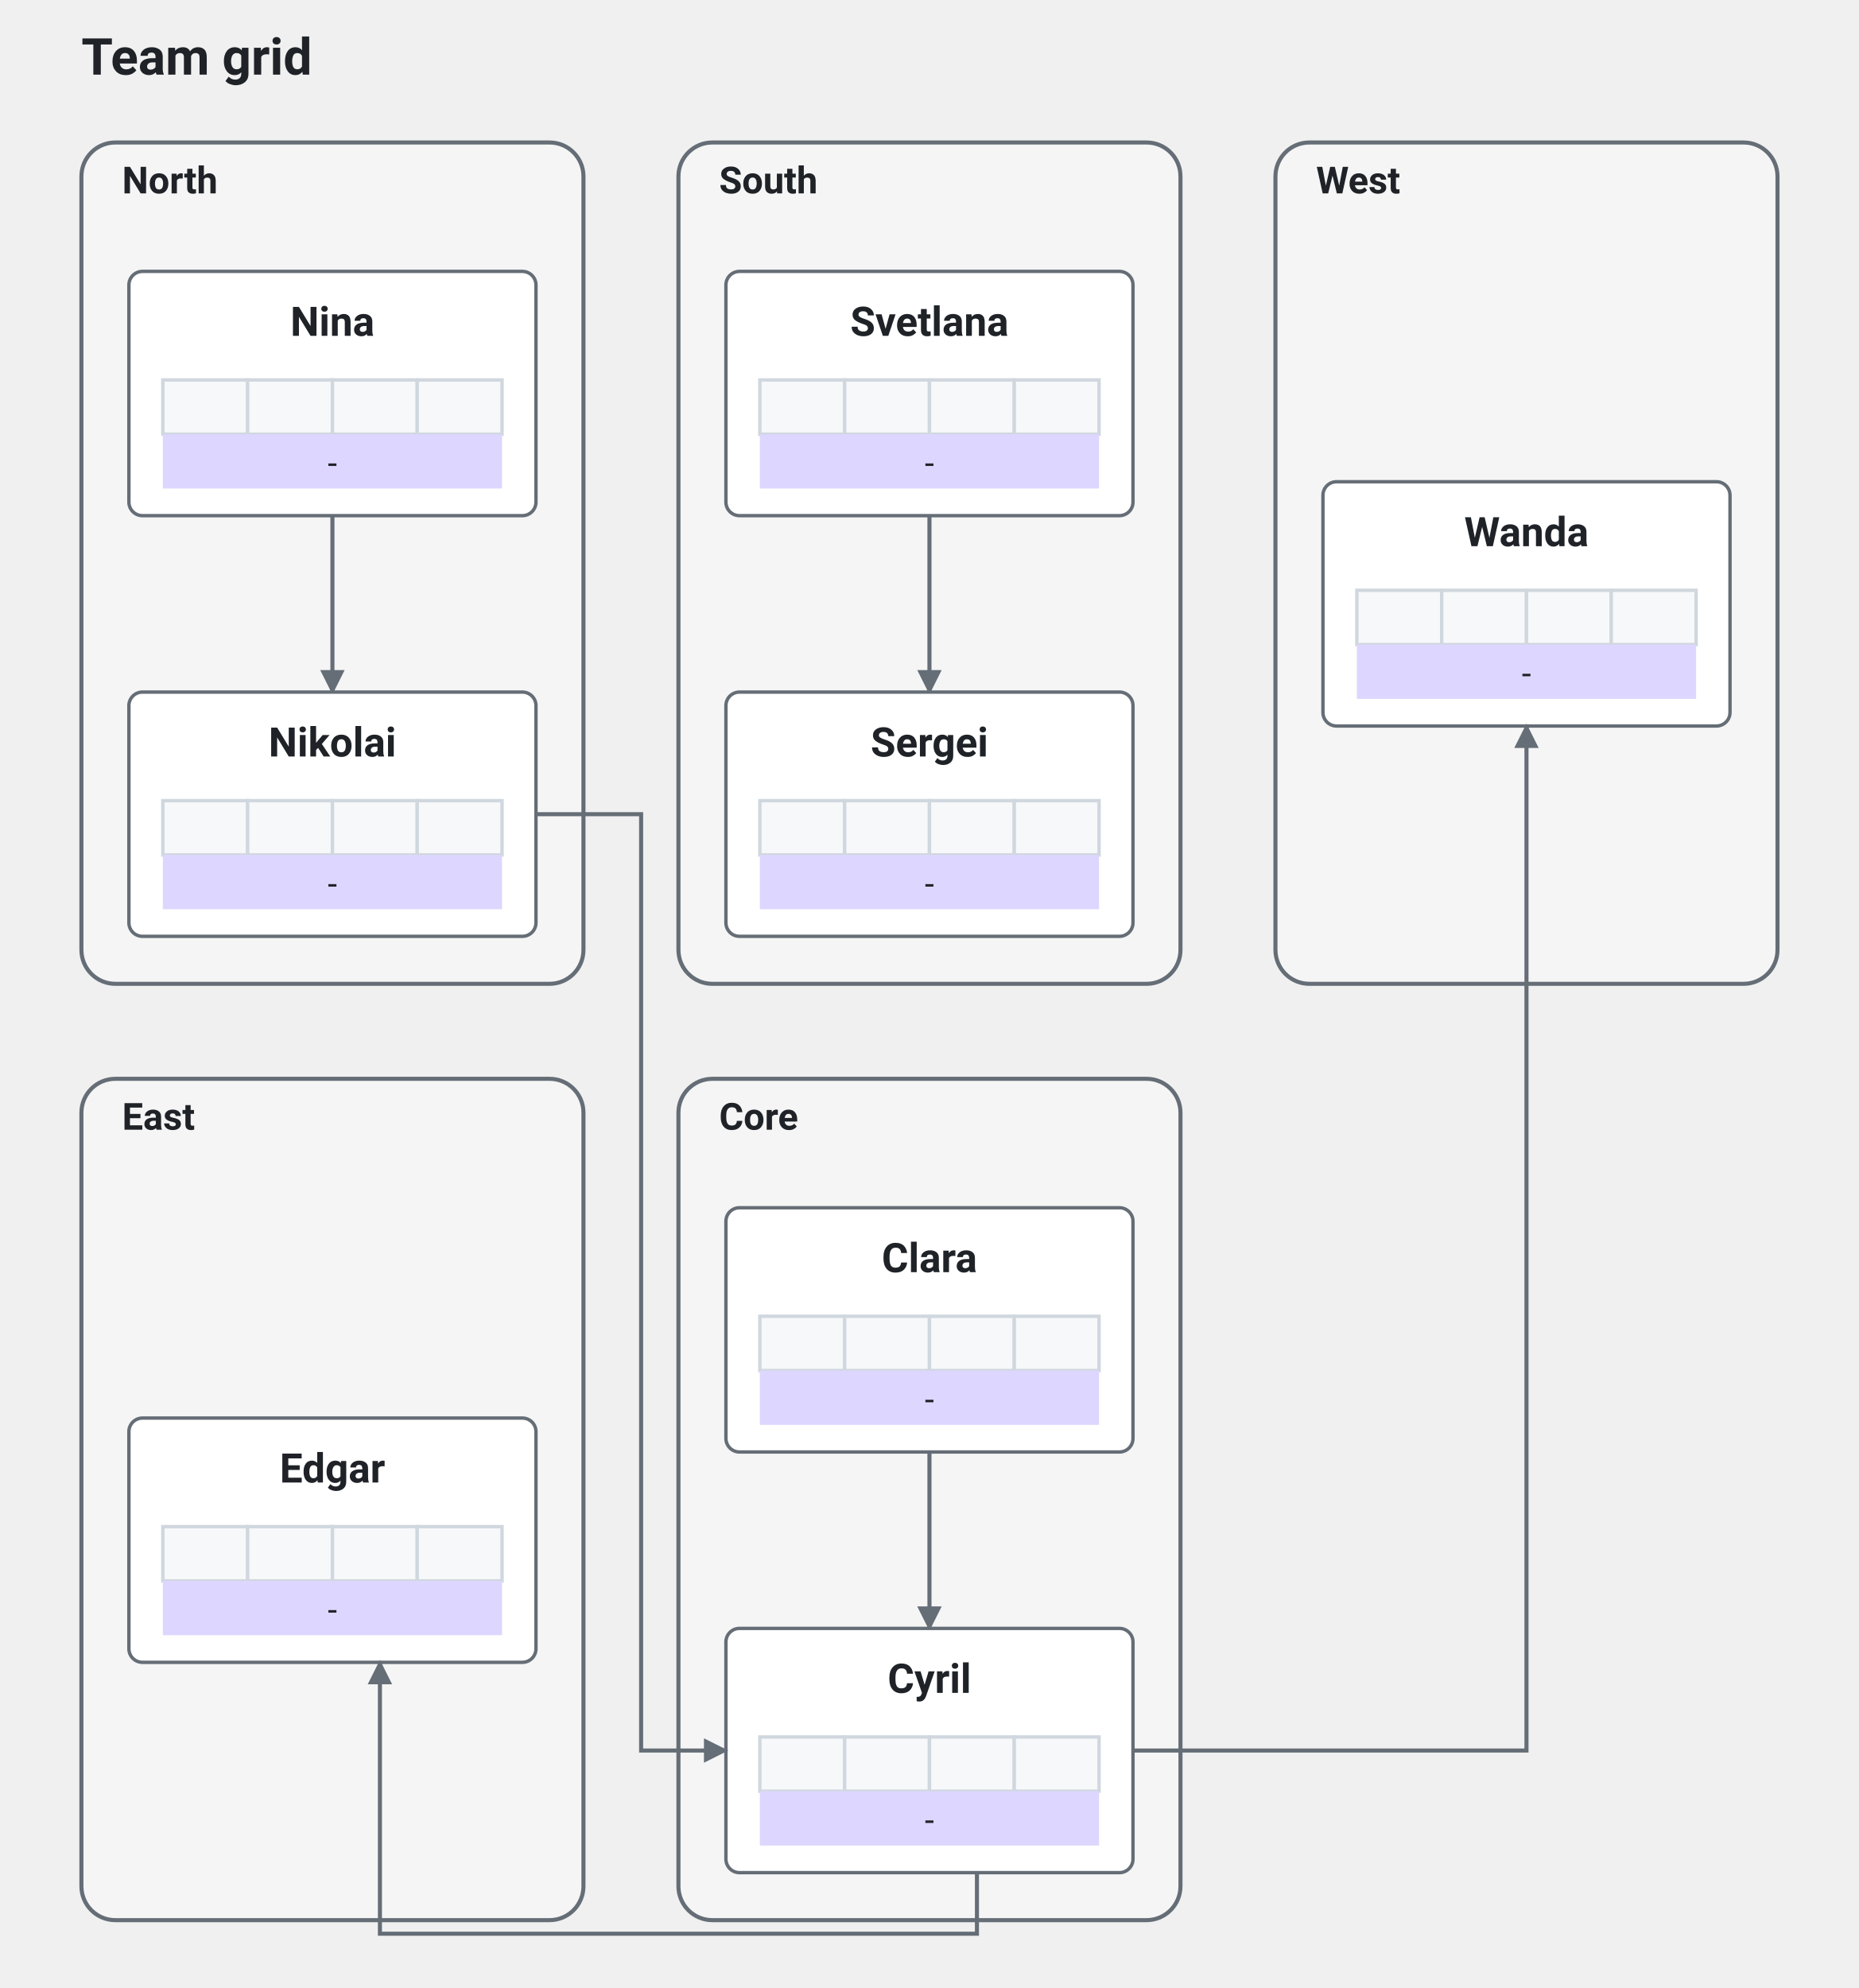
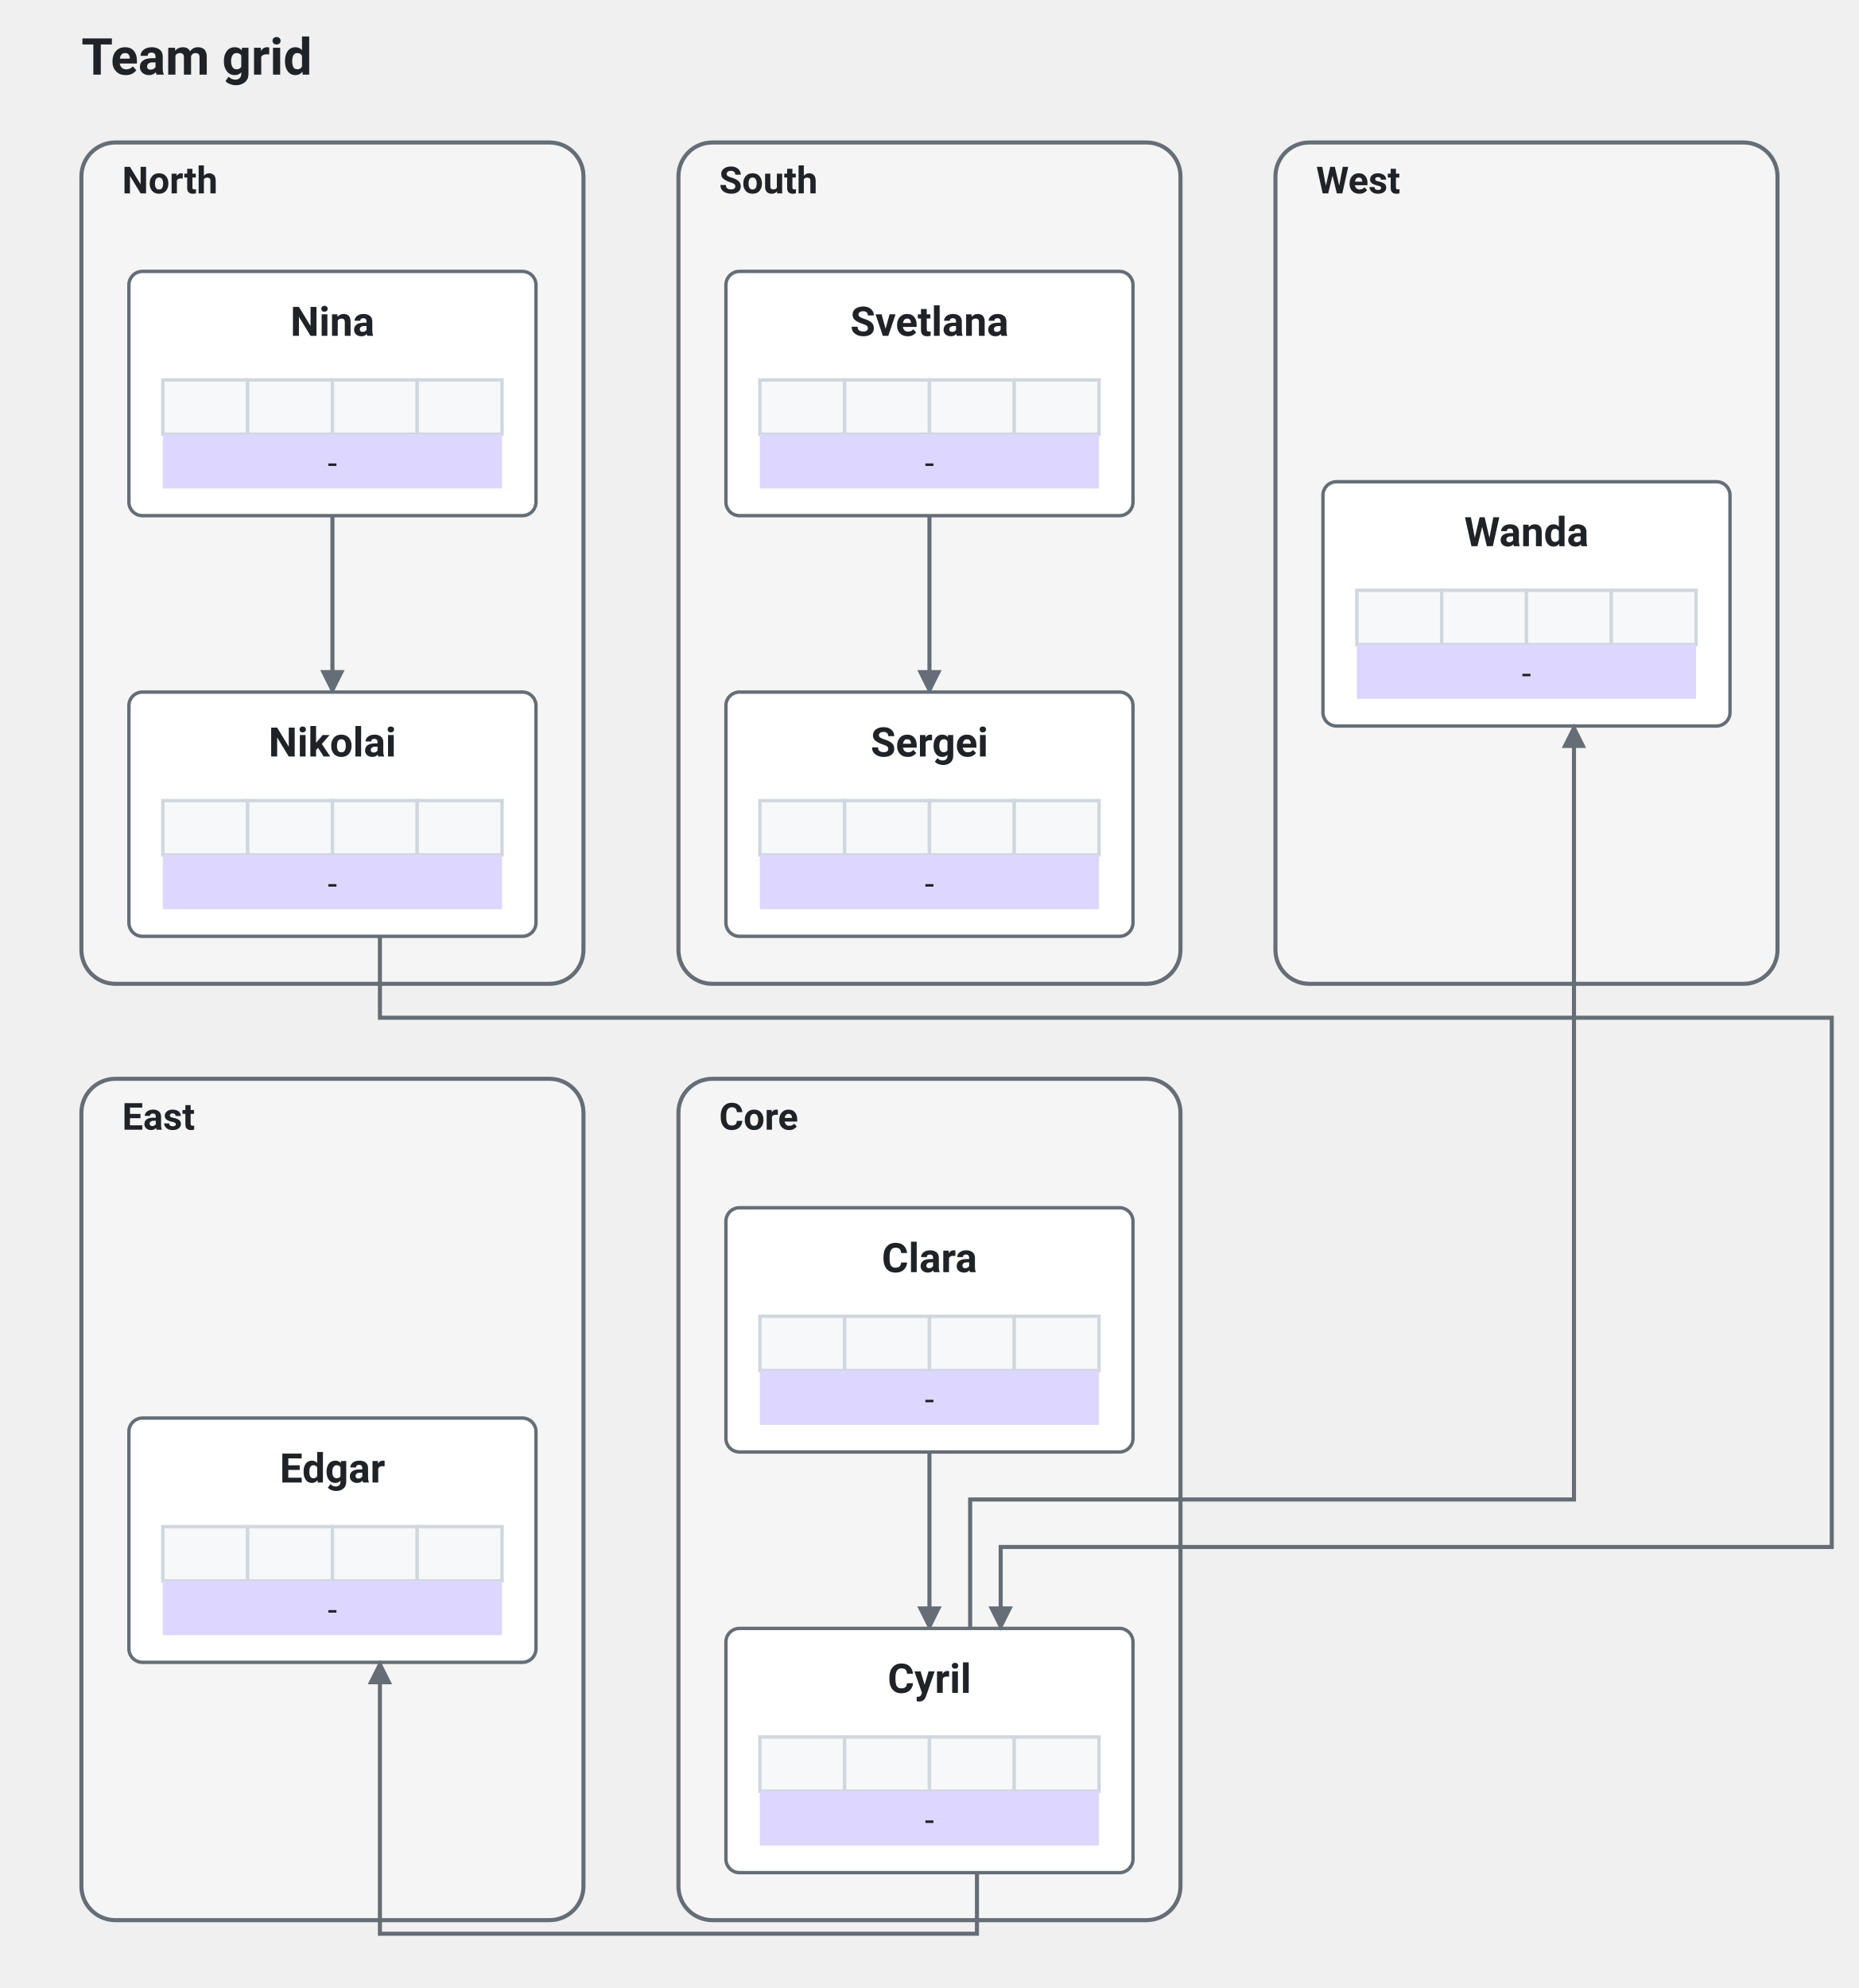
<svg xmlns="http://www.w3.org/2000/svg" viewBox="0 0 548 586" width="548" height="586" role="img" font-family="system-ui, -apple-system, &quot;Segoe UI&quot;, Roboto, sans-serif">
  <text x="24" y="22" fill="#1f2328" font-size="15" text-anchor="start" font-weight="700">Team grid</text>
  <defs>
    <marker id="ext-pm-report" viewBox="0 0 10 10" refX="9" refY="5" markerWidth="6" markerHeight="6" orient="auto-start-reverse">
      <path d="M 0 0 L 10 5 L 0 10 z" fill="#656d76" />
    </marker>
  </defs>
  <rect x="24" y="42" width="148" height="248" rx="10" ry="10" fill="#ffffff" fill-opacity="0.35" stroke="#656d76" stroke-width="1.2" data-team="powermap" data-team-id="north" />
  <text x="36" y="57" fill="#1f2328" font-size="11" text-anchor="start" font-weight="600" data-team-label="1">North</text>
  <rect x="200" y="42" width="148" height="248" rx="10" ry="10" fill="#ffffff" fill-opacity="0.35" stroke="#656d76" stroke-width="1.2" data-team="powermap" data-team-id="south" />
  <text x="212" y="57" fill="#1f2328" font-size="11" text-anchor="start" font-weight="600" data-team-label="1">South</text>
  <rect x="376" y="42" width="148" height="248" rx="10" ry="10" fill="#ffffff" fill-opacity="0.35" stroke="#656d76" stroke-width="1.2" data-team="powermap" data-team-id="west" />
  <text x="388" y="57" fill="#1f2328" font-size="11" text-anchor="start" font-weight="600" data-team-label="1">West</text>
  <rect x="24" y="318" width="148" height="248" rx="10" ry="10" fill="#ffffff" fill-opacity="0.35" stroke="#656d76" stroke-width="1.2" data-team="powermap" data-team-id="east" />
  <text x="36" y="333" fill="#1f2328" font-size="11" text-anchor="start" font-weight="600" data-team-label="1">East</text>
  <rect x="200" y="318" width="148" height="248" rx="10" ry="10" fill="#ffffff" fill-opacity="0.35" stroke="#656d76" stroke-width="1.2" data-team="powermap" data-team-id="core" />
  <text x="212" y="333" fill="#1f2328" font-size="11" text-anchor="start" font-weight="600" data-team-label="1">Core</text>
  <path d="M 98 152 L 98 178 L 98 178 L 98 204" fill="none" stroke="#656d76" stroke-width="1.2" marker-end="url(#ext-pm-report)" />
  <path d="M 274 152 L 274 178 L 274 178 L 274 204" fill="none" stroke="#656d76" stroke-width="1.2" marker-end="url(#ext-pm-report)" />
  <path d="M 274 428 L 274 454 L 274 454 L 274 480" fill="none" stroke="#656d76" stroke-width="1.2" marker-end="url(#ext-pm-report)" />
  <rect x="38" y="80" width="120" height="72" fill="#ffffff" stroke="#656d76" stroke-width="1" rx="4" />
  <text x="98" y="99" fill="#1f2328" font-size="12" text-anchor="middle" font-weight="700">Nina</text>
  <rect x="48" y="112" width="25" height="16" fill="#f6f8fa" stroke="#d0d7de" />
  <rect x="73" y="112" width="25" height="16" fill="#f6f8fa" stroke="#d0d7de" />
  <rect x="98" y="112" width="25" height="16" fill="#f6f8fa" stroke="#d0d7de" />
  <rect x="123" y="112" width="25" height="16" fill="#f6f8fa" stroke="#d0d7de" />
  <rect x="48" y="128" width="100" height="16" fill="#ddd6fe" />
  <text x="98" y="140" fill="#1f2328" font-size="10" text-anchor="middle">-</text>
  <rect x="38" y="204" width="120" height="72" fill="#ffffff" stroke="#656d76" stroke-width="1" rx="4" />
  <text x="98" y="223" fill="#1f2328" font-size="12" text-anchor="middle" font-weight="700">Nikolai</text>
  <rect x="48" y="236" width="25" height="16" fill="#f6f8fa" stroke="#d0d7de" />
  <rect x="73" y="236" width="25" height="16" fill="#f6f8fa" stroke="#d0d7de" />
  <rect x="98" y="236" width="25" height="16" fill="#f6f8fa" stroke="#d0d7de" />
  <rect x="123" y="236" width="25" height="16" fill="#f6f8fa" stroke="#d0d7de" />
  <rect x="48" y="252" width="100" height="16" fill="#ddd6fe" />
  <text x="98" y="264" fill="#1f2328" font-size="10" text-anchor="middle">-</text>
  <rect x="214" y="80" width="120" height="72" fill="#ffffff" stroke="#656d76" stroke-width="1" rx="4" />
  <text x="274" y="99" fill="#1f2328" font-size="12" text-anchor="middle" font-weight="700">Svetlana</text>
  <rect x="224" y="112" width="25" height="16" fill="#f6f8fa" stroke="#d0d7de" />
  <rect x="249" y="112" width="25" height="16" fill="#f6f8fa" stroke="#d0d7de" />
  <rect x="274" y="112" width="25" height="16" fill="#f6f8fa" stroke="#d0d7de" />
  <rect x="299" y="112" width="25" height="16" fill="#f6f8fa" stroke="#d0d7de" />
  <rect x="224" y="128" width="100" height="16" fill="#ddd6fe" />
  <text x="274" y="140" fill="#1f2328" font-size="10" text-anchor="middle">-</text>
  <rect x="214" y="204" width="120" height="72" fill="#ffffff" stroke="#656d76" stroke-width="1" rx="4" />
  <text x="274" y="223" fill="#1f2328" font-size="12" text-anchor="middle" font-weight="700">Sergei</text>
  <rect x="224" y="236" width="25" height="16" fill="#f6f8fa" stroke="#d0d7de" />
  <rect x="249" y="236" width="25" height="16" fill="#f6f8fa" stroke="#d0d7de" />
  <rect x="274" y="236" width="25" height="16" fill="#f6f8fa" stroke="#d0d7de" />
  <rect x="299" y="236" width="25" height="16" fill="#f6f8fa" stroke="#d0d7de" />
  <rect x="224" y="252" width="100" height="16" fill="#ddd6fe" />
  <text x="274" y="264" fill="#1f2328" font-size="10" text-anchor="middle">-</text>
  <rect x="390" y="142" width="120" height="72" fill="#ffffff" stroke="#656d76" stroke-width="1" rx="4" />
  <text x="450" y="161" fill="#1f2328" font-size="12" text-anchor="middle" font-weight="700">Wanda</text>
  <rect x="400" y="174" width="25" height="16" fill="#f6f8fa" stroke="#d0d7de" />
  <rect x="425" y="174" width="25" height="16" fill="#f6f8fa" stroke="#d0d7de" />
  <rect x="450" y="174" width="25" height="16" fill="#f6f8fa" stroke="#d0d7de" />
  <rect x="475" y="174" width="25" height="16" fill="#f6f8fa" stroke="#d0d7de" />
  <rect x="400" y="190" width="100" height="16" fill="#ddd6fe" />
  <text x="450" y="202" fill="#1f2328" font-size="10" text-anchor="middle">-</text>
  <rect x="38" y="418" width="120" height="72" fill="#ffffff" stroke="#656d76" stroke-width="1" rx="4" />
  <text x="98" y="437" fill="#1f2328" font-size="12" text-anchor="middle" font-weight="700">Edgar</text>
  <rect x="48" y="450" width="25" height="16" fill="#f6f8fa" stroke="#d0d7de" />
  <rect x="73" y="450" width="25" height="16" fill="#f6f8fa" stroke="#d0d7de" />
  <rect x="98" y="450" width="25" height="16" fill="#f6f8fa" stroke="#d0d7de" />
  <rect x="123" y="450" width="25" height="16" fill="#f6f8fa" stroke="#d0d7de" />
  <rect x="48" y="466" width="100" height="16" fill="#ddd6fe" />
  <text x="98" y="478" fill="#1f2328" font-size="10" text-anchor="middle">-</text>
  <rect x="214" y="356" width="120" height="72" fill="#ffffff" stroke="#656d76" stroke-width="1" rx="4" />
  <text x="274" y="375" fill="#1f2328" font-size="12" text-anchor="middle" font-weight="700">Clara</text>
  <rect x="224" y="388" width="25" height="16" fill="#f6f8fa" stroke="#d0d7de" />
  <rect x="249" y="388" width="25" height="16" fill="#f6f8fa" stroke="#d0d7de" />
  <rect x="274" y="388" width="25" height="16" fill="#f6f8fa" stroke="#d0d7de" />
  <rect x="299" y="388" width="25" height="16" fill="#f6f8fa" stroke="#d0d7de" />
  <rect x="224" y="404" width="100" height="16" fill="#ddd6fe" />
  <text x="274" y="416" fill="#1f2328" font-size="10" text-anchor="middle">-</text>
  <rect x="214" y="480" width="120" height="72" fill="#ffffff" stroke="#656d76" stroke-width="1" rx="4" />
  <text x="274" y="499" fill="#1f2328" font-size="12" text-anchor="middle" font-weight="700">Cyril</text>
  <rect x="224" y="512" width="25" height="16" fill="#f6f8fa" stroke="#d0d7de" />
  <rect x="249" y="512" width="25" height="16" fill="#f6f8fa" stroke="#d0d7de" />
  <rect x="274" y="512" width="25" height="16" fill="#f6f8fa" stroke="#d0d7de" />
  <rect x="299" y="512" width="25" height="16" fill="#f6f8fa" stroke="#d0d7de" />
  <rect x="224" y="528" width="100" height="16" fill="#ddd6fe" />
  <text x="274" y="540" fill="#1f2328" font-size="10" text-anchor="middle">-</text>
  <defs>
    <marker id="ext-pm-link-0" viewBox="0 0 10 10" refX="9" refY="5" markerWidth="6" markerHeight="6" orient="auto-start-reverse">
      <path d="M 0 0 L 10 5 L 0 10 z" fill="#656d76" />
    </marker>
  </defs>
-   <path d="M 334 516 L 351 516 L 365 516 L 450 516 L 450 507 L 450 445 L 450 401 L 450 355 L 450 339 L 450 307 L 450 302 L 450 301 L 450 293 L 450 214" fill="none" stroke="#656d76" stroke-width="1.2" marker-end="url(#ext-pm-link-0)" />
+   <path d="M 286 480 L 286 442 L 464 442 L 464 214" fill="none" stroke="#656d76" stroke-width="1.2" marker-end="url(#ext-pm-link-0)" />
  <defs>
    <marker id="ext-pm-link-1" viewBox="0 0 10 10" refX="9" refY="5" markerWidth="6" markerHeight="6" orient="auto-start-reverse">
      <path d="M 0 0 L 10 5 L 0 10 z" fill="#656d76" />
    </marker>
  </defs>
  <path d="M 288 552 L 288 570 L 112 570 L 112 490" fill="none" stroke="#656d76" stroke-width="1.2" marker-end="url(#ext-pm-link-1)" />
  <defs>
    <marker id="ext-pm-link-2" viewBox="0 0 10 10" refX="9" refY="5" markerWidth="6" markerHeight="6" orient="auto-start-reverse">
      <path d="M 0 0 L 10 5 L 0 10 z" fill="#656d76" />
    </marker>
  </defs>
-   <path d="M 158 240 L 169 240 L 177 240 L 183 240 L 189 240 L 189 245 L 189 287 L 189 288 L 189 307 L 189 321 L 189 325 L 189 369 L 189 387 L 189 459 L 189 516 L 203 516 L 214 516" fill="none" stroke="#656d76" stroke-width="1.2" marker-end="url(#ext-pm-link-2)" />
+   <path d="M 112 276 L 112 300 L 540 300 L 540 456 L 295 456 L 295 480" fill="none" stroke="#656d76" stroke-width="1.2" marker-end="url(#ext-pm-link-2)" />
</svg>
